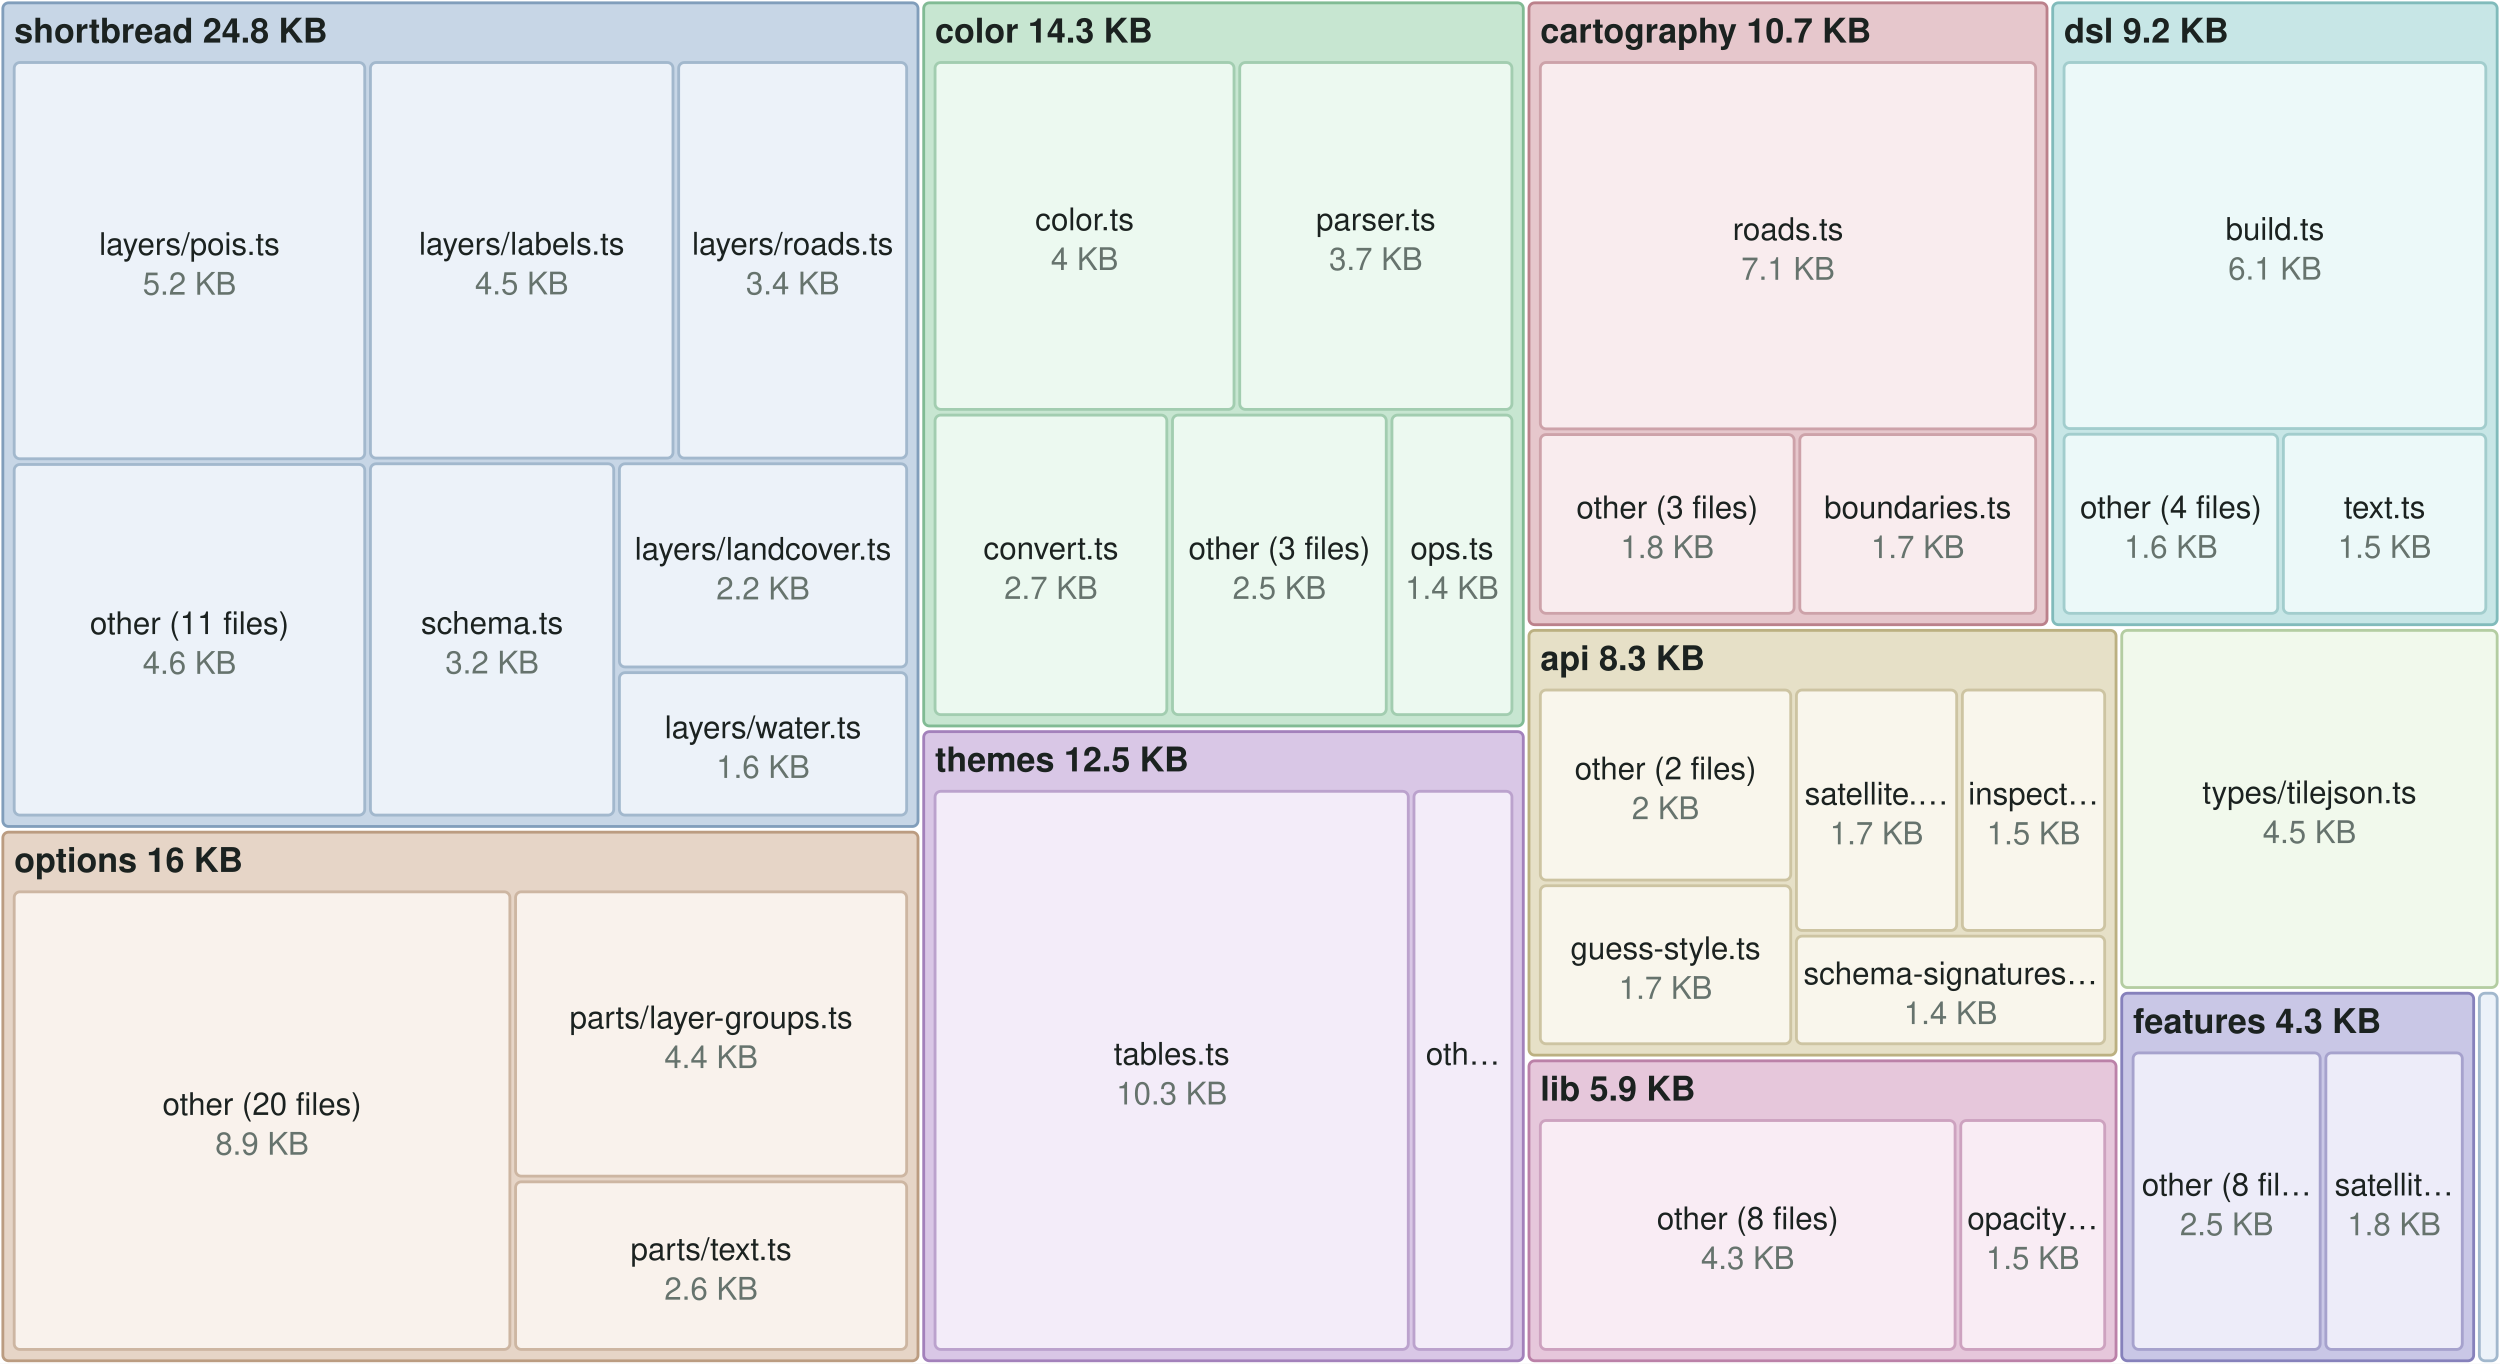
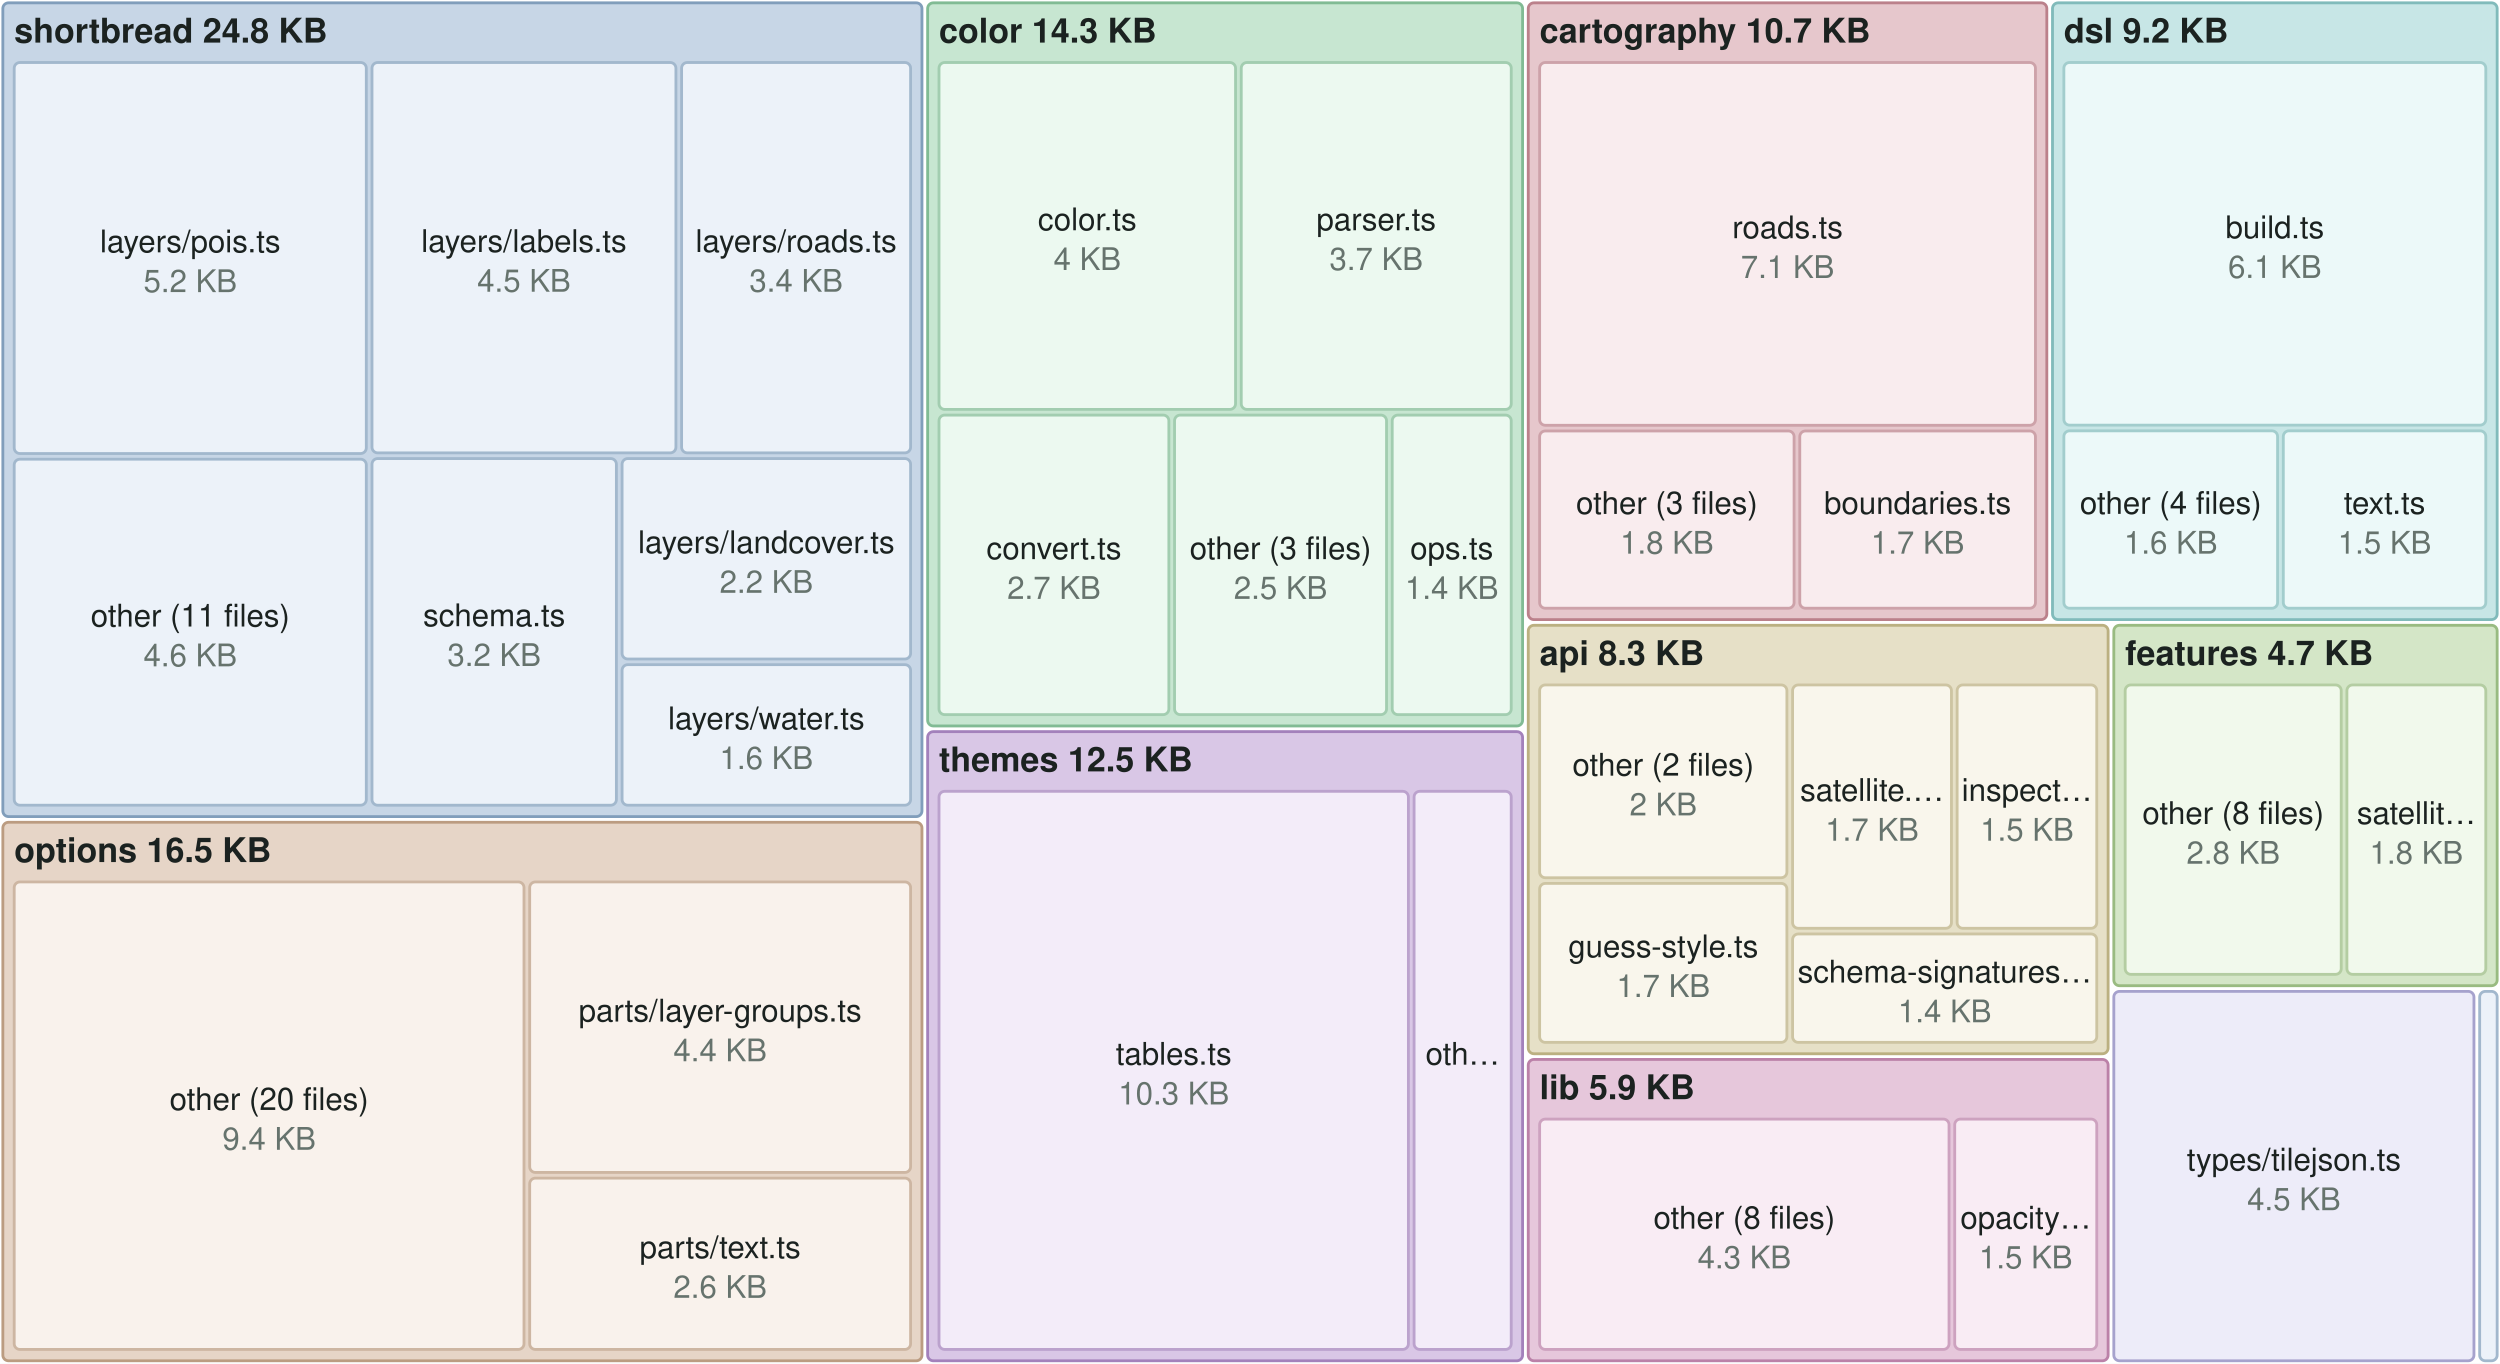
<svg xmlns="http://www.w3.org/2000/svg" width="880" height="480" viewBox="0 0 880 480">
  <style>
	.background { fill: #ffffff; }
	text { font-family: Helvetica, Arial, 'Liberation Sans', sans-serif; }
	.group-label { fill: #1b2220; font-weight: 600; font-size: 12px; }
	.leaf-label { fill: #1b2220; font-size: 11px; text-anchor: middle; }
	.leaf-size { fill: #66736d; font-size: 11px; text-anchor: middle; }
	.group-box, .leaf-box { stroke-width: 1; }
	.leaf:hover .leaf-box { stroke-width: 2; }
	.c0 .group-box { fill: hsl(210 38% 84%); stroke: hsl(210 30% 62%); }
	.c0 .leaf-box { fill: hsl(210 50% 95%); stroke: hsl(210 30% 72%); }
	.c1 .group-box { fill: hsl(28 38% 84%); stroke: hsl(28 30% 62%); }
	.c1 .leaf-box { fill: hsl(28 50% 95%); stroke: hsl(28 30% 72%); }
	.c2 .group-box { fill: hsl(140 38% 84%); stroke: hsl(140 30% 62%); }
	.c2 .leaf-box { fill: hsl(140 50% 95%); stroke: hsl(140 30% 72%); }
	.c3 .group-box { fill: hsl(275 38% 84%); stroke: hsl(275 30% 62%); }
	.c3 .leaf-box { fill: hsl(275 50% 95%); stroke: hsl(275 30% 72%); }
	.c4 .group-box { fill: hsl(350 38% 84%); stroke: hsl(350 30% 62%); }
	.c4 .leaf-box { fill: hsl(350 50% 95%); stroke: hsl(350 30% 72%); }
	.c5 .group-box { fill: hsl(180 38% 84%); stroke: hsl(180 30% 62%); }
	.c5 .leaf-box { fill: hsl(180 50% 95%); stroke: hsl(180 30% 72%); }
	.c6 .group-box { fill: hsl(48 38% 84%); stroke: hsl(48 30% 62%); }
	.c6 .leaf-box { fill: hsl(48 50% 95%); stroke: hsl(48 30% 72%); }
	.c7 .group-box { fill: hsl(320 38% 84%); stroke: hsl(320 30% 62%); }
	.c7 .leaf-box { fill: hsl(320 50% 95%); stroke: hsl(320 30% 72%); }
	.c8 .group-box { fill: hsl(95 38% 84%); stroke: hsl(95 30% 62%); }
	.c8 .leaf-box { fill: hsl(95 50% 95%); stroke: hsl(95 30% 72%); }
	.c9 .group-box { fill: hsl(245 38% 84%); stroke: hsl(245 30% 62%); }
	.c9 .leaf-box { fill: hsl(245 50% 95%); stroke: hsl(245 30% 72%); }
	@media (prefers-color-scheme: dark) {
		.background { fill: #0d1117; }
		.group-label, .leaf-label { fill: #e6edf3; }
		.leaf-size { fill: #8b949e; }
		.c0 .group-box { fill: hsl(210 22% 22%); stroke: hsl(210 20% 38%); }
		.c0 .leaf-box { fill: hsl(210 25% 14%); stroke: hsl(210 20% 32%); }
		.c1 .group-box { fill: hsl(28 22% 22%); stroke: hsl(28 20% 38%); }
		.c1 .leaf-box { fill: hsl(28 25% 14%); stroke: hsl(28 20% 32%); }
		.c2 .group-box { fill: hsl(140 22% 22%); stroke: hsl(140 20% 38%); }
		.c2 .leaf-box { fill: hsl(140 25% 14%); stroke: hsl(140 20% 32%); }
		.c3 .group-box { fill: hsl(275 22% 22%); stroke: hsl(275 20% 38%); }
		.c3 .leaf-box { fill: hsl(275 25% 14%); stroke: hsl(275 20% 32%); }
		.c4 .group-box { fill: hsl(350 22% 22%); stroke: hsl(350 20% 38%); }
		.c4 .leaf-box { fill: hsl(350 25% 14%); stroke: hsl(350 20% 32%); }
		.c5 .group-box { fill: hsl(180 22% 22%); stroke: hsl(180 20% 38%); }
		.c5 .leaf-box { fill: hsl(180 25% 14%); stroke: hsl(180 20% 32%); }
		.c6 .group-box { fill: hsl(48 22% 22%); stroke: hsl(48 20% 38%); }
		.c6 .leaf-box { fill: hsl(48 25% 14%); stroke: hsl(48 20% 32%); }
		.c7 .group-box { fill: hsl(320 22% 22%); stroke: hsl(320 20% 38%); }
		.c7 .leaf-box { fill: hsl(320 25% 14%); stroke: hsl(320 20% 32%); }
		.c8 .group-box { fill: hsl(95 22% 22%); stroke: hsl(95 20% 38%); }
		.c8 .leaf-box { fill: hsl(95 25% 14%); stroke: hsl(95 20% 32%); }
		.c9 .group-box { fill: hsl(245 22% 22%); stroke: hsl(245 20% 38%); }
		.c9 .leaf-box { fill: hsl(245 25% 14%); stroke: hsl(245 20% 32%); }
	}
</style>
  <rect class="background" width="880" height="480" />
  <g class="group c0">
-     <rect class="group-box" x="1" y="1" width="322.14" height="289.92" rx="2" />
+     <rect class="group-box" x="1" y="1" width="323.53" height="286.44" rx="2" />
    <text class="group-label" x="5" y="15" textLength="108.71" lengthAdjust="spacingAndGlyphs">shortbread 24.8 KB</text>
  </g>
  <g class="leaf c0">
-     <rect class="leaf-box" x="5" y="22" width="123.39" height="139.49" rx="2" />
-     <text class="leaf-label" x="66.69" y="89.74" textLength="64.19" lengthAdjust="spacingAndGlyphs">layers/pois.ts</text>
-     <text class="leaf-size" x="66.69" y="103.74" textLength="33.02" lengthAdjust="spacingAndGlyphs">5.2 KB</text>
-   </g>
-   <g class="leaf c0">
-     <rect class="leaf-box" x="5" y="163.49" width="123.39" height="123.43" rx="2" />
-     <text class="leaf-label" x="66.69" y="223.2" textLength="70.3" lengthAdjust="spacingAndGlyphs">other (11 files)</text>
-     <text class="leaf-size" x="66.69" y="237.2" textLength="33.02" lengthAdjust="spacingAndGlyphs">4.6 KB</text>
-   </g>
-   <g class="leaf c0">
-     <rect class="leaf-box" x="130.39" y="22" width="106.5" height="139.25" rx="2" />
-     <text class="leaf-label" x="183.64" y="89.63" textLength="72.74" lengthAdjust="spacingAndGlyphs">layers/labels.ts</text>
-     <text class="leaf-size" x="183.64" y="103.63" textLength="33.02" lengthAdjust="spacingAndGlyphs">4.5 KB</text>
-   </g>
-   <g class="leaf c0">
-     <rect class="leaf-box" x="238.89" y="22" width="80.25" height="139.25" rx="2" />
-     <text class="leaf-label" x="279.02" y="89.63" textLength="71.52" lengthAdjust="spacingAndGlyphs">layers/roads.ts</text>
-     <text class="leaf-size" x="279.02" y="103.63" textLength="33.02" lengthAdjust="spacingAndGlyphs">3.4 KB</text>
-   </g>
-   <g class="leaf c0">
-     <rect class="leaf-box" x="130.39" y="163.25" width="85.64" height="123.67" rx="2" />
-     <text class="leaf-label" x="173.21" y="223.08" textLength="50.13" lengthAdjust="spacingAndGlyphs">schema.ts</text>
-     <text class="leaf-size" x="173.21" y="237.08" textLength="33.02" lengthAdjust="spacingAndGlyphs">3.2 KB</text>
-   </g>
-   <g class="leaf c0">
-     <rect class="leaf-box" x="218.03" y="163.25" width="101.11" height="71.52" rx="2" />
-     <text class="leaf-label" x="268.58" y="197.01" textLength="91.7" lengthAdjust="spacingAndGlyphs">layers/landcover.ts</text>
-     <text class="leaf-size" x="268.58" y="211.01" textLength="33.02" lengthAdjust="spacingAndGlyphs">2.2 KB</text>
-   </g>
-   <g class="leaf c0">
-     <rect class="leaf-box" x="218.03" y="236.77" width="101.11" height="50.15" rx="2" />
-     <text class="leaf-label" x="268.58" y="259.84" textLength="70.91" lengthAdjust="spacingAndGlyphs">layers/water.ts</text>
-     <text class="leaf-size" x="268.58" y="273.84" textLength="33.02" lengthAdjust="spacingAndGlyphs">1.6 KB</text>
+     <rect class="leaf-box" x="5" y="22" width="123.94" height="137.64" rx="2" />
+     <text class="leaf-label" x="66.97" y="88.82" textLength="64.19" lengthAdjust="spacingAndGlyphs">layers/pois.ts</text>
+     <text class="leaf-size" x="66.97" y="102.82" textLength="33.02" lengthAdjust="spacingAndGlyphs">5.2 KB</text>
+   </g>
+   <g class="leaf c0">
+     <rect class="leaf-box" x="5" y="161.64" width="123.94" height="121.79" rx="2" />
+     <text class="leaf-label" x="66.97" y="220.54" textLength="70.3" lengthAdjust="spacingAndGlyphs">other (11 files)</text>
+     <text class="leaf-size" x="66.97" y="234.54" textLength="33.02" lengthAdjust="spacingAndGlyphs">4.6 KB</text>
+   </g>
+   <g class="leaf c0">
+     <rect class="leaf-box" x="130.94" y="22" width="106.98" height="137.41" rx="2" />
+     <text class="leaf-label" x="184.43" y="88.7" textLength="72.74" lengthAdjust="spacingAndGlyphs">layers/labels.ts</text>
+     <text class="leaf-size" x="184.43" y="102.7" textLength="33.02" lengthAdjust="spacingAndGlyphs">4.5 KB</text>
+   </g>
+   <g class="leaf c0">
+     <rect class="leaf-box" x="239.92" y="22" width="80.61" height="137.41" rx="2" />
+     <text class="leaf-label" x="280.23" y="88.7" textLength="71.52" lengthAdjust="spacingAndGlyphs">layers/roads.ts</text>
+     <text class="leaf-size" x="280.23" y="102.7" textLength="33.02" lengthAdjust="spacingAndGlyphs">3.4 KB</text>
+   </g>
+   <g class="leaf c0">
+     <rect class="leaf-box" x="130.94" y="161.41" width="86.03" height="122.03" rx="2" />
+     <text class="leaf-label" x="173.95" y="220.42" textLength="50.13" lengthAdjust="spacingAndGlyphs">schema.ts</text>
+     <text class="leaf-size" x="173.95" y="234.42" textLength="33.02" lengthAdjust="spacingAndGlyphs">3.2 KB</text>
+   </g>
+   <g class="leaf c0">
+     <rect class="leaf-box" x="218.97" y="161.41" width="101.56" height="70.56" rx="2" />
+     <text class="leaf-label" x="269.75" y="194.69" textLength="91.7" lengthAdjust="spacingAndGlyphs">layers/landcover.ts</text>
+     <text class="leaf-size" x="269.75" y="208.69" textLength="33.02" lengthAdjust="spacingAndGlyphs">2.2 KB</text>
+   </g>
+   <g class="leaf c0">
+     <rect class="leaf-box" x="218.97" y="233.96" width="101.56" height="49.47" rx="2" />
+     <text class="leaf-label" x="269.75" y="256.7" textLength="70.91" lengthAdjust="spacingAndGlyphs">layers/water.ts</text>
+     <text class="leaf-size" x="269.75" y="270.7" textLength="33.02" lengthAdjust="spacingAndGlyphs">1.6 KB</text>
  </g>
  <g class="group c1">
-     <rect class="group-box" x="1" y="292.92" width="322.14" height="186.08" rx="2" />
-     <text class="group-label" x="5" y="306.92" textLength="79.36" lengthAdjust="spacingAndGlyphs">options 16 KB</text>
+     <rect class="group-box" x="1" y="289.44" width="323.53" height="189.56" rx="2" />
+     <text class="group-label" x="5" y="303.44" textLength="89.36" lengthAdjust="spacingAndGlyphs">options 16.5 KB</text>
  </g>
  <g class="leaf c1">
-     <rect class="leaf-box" x="5" y="313.92" width="174.48" height="161.08" rx="2" />
-     <text class="leaf-label" x="92.24" y="392.46" textLength="70.3" lengthAdjust="spacingAndGlyphs">other (20 files)</text>
-     <text class="leaf-size" x="92.24" y="406.46" textLength="33.02" lengthAdjust="spacingAndGlyphs">8.9 KB</text>
+     <rect class="leaf-box" x="5" y="310.44" width="179.45" height="164.56" rx="2" />
+     <text class="leaf-label" x="94.73" y="390.72" textLength="70.3" lengthAdjust="spacingAndGlyphs">other (20 files)</text>
+     <text class="leaf-size" x="94.73" y="404.72" textLength="33.02" lengthAdjust="spacingAndGlyphs">9.4 KB</text>
  </g>
  <g class="leaf c1">
-     <rect class="leaf-box" x="181.48" y="313.92" width="137.66" height="100.08" rx="2" />
-     <text class="leaf-label" x="250.31" y="361.96" textLength="100.25" lengthAdjust="spacingAndGlyphs">parts/layer-groups.ts</text>
-     <text class="leaf-size" x="250.31" y="375.96" textLength="33.02" lengthAdjust="spacingAndGlyphs">4.4 KB</text>
+     <rect class="leaf-box" x="186.45" y="310.44" width="134.08" height="102.26" rx="2" />
+     <text class="leaf-label" x="253.49" y="359.57" textLength="100.25" lengthAdjust="spacingAndGlyphs">parts/layer-groups.ts</text>
+     <text class="leaf-size" x="253.49" y="373.57" textLength="33.02" lengthAdjust="spacingAndGlyphs">4.4 KB</text>
  </g>
  <g class="leaf c1">
-     <rect class="leaf-box" x="181.48" y="416" width="137.66" height="59" rx="2" />
-     <text class="leaf-label" x="250.31" y="443.5" textLength="56.86" lengthAdjust="spacingAndGlyphs">parts/text.ts</text>
-     <text class="leaf-size" x="250.31" y="457.5" textLength="33.02" lengthAdjust="spacingAndGlyphs">2.6 KB</text>
+     <rect class="leaf-box" x="186.45" y="414.7" width="134.08" height="60.3" rx="2" />
+     <text class="leaf-label" x="253.49" y="442.85" textLength="56.86" lengthAdjust="spacingAndGlyphs">parts/text.ts</text>
+     <text class="leaf-size" x="253.49" y="456.85" textLength="33.02" lengthAdjust="spacingAndGlyphs">2.6 KB</text>
  </g>
  <g class="group c2">
-     <rect class="group-box" x="325.14" y="1" width="211.06" height="254.54" rx="2" />
-     <text class="group-label" x="329.14" y="15" textLength="75.37" lengthAdjust="spacingAndGlyphs">color 14.3 KB</text>
-   </g>
-   <g class="leaf c2">
-     <rect class="leaf-box" x="329.14" y="22" width="105.24" height="122.11" rx="2" />
-     <text class="leaf-label" x="381.76" y="81.05" textLength="35.45" lengthAdjust="spacingAndGlyphs">color.ts</text>
-     <text class="leaf-size" x="381.76" y="95.05" textLength="23.85" lengthAdjust="spacingAndGlyphs">4 KB</text>
-   </g>
-   <g class="leaf c2">
-     <rect class="leaf-box" x="436.38" y="22" width="95.82" height="122.11" rx="2" />
-     <text class="leaf-label" x="484.29" y="81.05" textLength="42.79" lengthAdjust="spacingAndGlyphs">parser.ts</text>
-     <text class="leaf-size" x="484.29" y="95.05" textLength="33.02" lengthAdjust="spacingAndGlyphs">3.7 KB</text>
-   </g>
-   <g class="leaf c2">
-     <rect class="leaf-box" x="329.14" y="146.11" width="81.58" height="105.44" rx="2" />
-     <text class="leaf-label" x="369.93" y="196.82" textLength="47.69" lengthAdjust="spacingAndGlyphs">convert.ts</text>
-     <text class="leaf-size" x="369.93" y="210.82" textLength="33.02" lengthAdjust="spacingAndGlyphs">2.7 KB</text>
-   </g>
-   <g class="leaf c2">
-     <rect class="leaf-box" x="412.72" y="146.11" width="75.24" height="105.44" rx="2" />
-     <text class="leaf-label" x="450.34" y="196.82" textLength="64.19" lengthAdjust="spacingAndGlyphs">other (3 files)</text>
-     <text class="leaf-size" x="450.34" y="210.82" textLength="33.02" lengthAdjust="spacingAndGlyphs">2.5 KB</text>
-   </g>
-   <g class="leaf c2">
-     <rect class="leaf-box" x="489.96" y="146.11" width="42.24" height="105.44" rx="2" />
-     <text class="leaf-label" x="511.08" y="196.82" textLength="29.35" lengthAdjust="spacingAndGlyphs">ops.ts</text>
-     <text class="leaf-size" x="511.08" y="210.82" textLength="33.02" lengthAdjust="spacingAndGlyphs">1.4 KB</text>
+     <rect class="group-box" x="326.53" y="1" width="209.42" height="254.54" rx="2" />
+     <text class="group-label" x="330.53" y="15" textLength="75.37" lengthAdjust="spacingAndGlyphs">color 14.3 KB</text>
+   </g>
+   <g class="leaf c2">
+     <rect class="leaf-box" x="330.53" y="22" width="104.39" height="122.11" rx="2" />
+     <text class="leaf-label" x="382.72" y="81.05" textLength="35.45" lengthAdjust="spacingAndGlyphs">color.ts</text>
+     <text class="leaf-size" x="382.72" y="95.05" textLength="23.85" lengthAdjust="spacingAndGlyphs">4 KB</text>
+   </g>
+   <g class="leaf c2">
+     <rect class="leaf-box" x="436.92" y="22" width="95.04" height="122.11" rx="2" />
+     <text class="leaf-label" x="484.43" y="81.05" textLength="42.79" lengthAdjust="spacingAndGlyphs">parser.ts</text>
+     <text class="leaf-size" x="484.43" y="95.05" textLength="33.02" lengthAdjust="spacingAndGlyphs">3.7 KB</text>
+   </g>
+   <g class="leaf c2">
+     <rect class="leaf-box" x="330.53" y="146.11" width="80.91" height="105.44" rx="2" />
+     <text class="leaf-label" x="370.99" y="196.82" textLength="47.69" lengthAdjust="spacingAndGlyphs">convert.ts</text>
+     <text class="leaf-size" x="370.99" y="210.82" textLength="33.02" lengthAdjust="spacingAndGlyphs">2.7 KB</text>
+   </g>
+   <g class="leaf c2">
+     <rect class="leaf-box" x="413.44" y="146.11" width="74.62" height="105.44" rx="2" />
+     <text class="leaf-label" x="450.75" y="196.82" textLength="64.19" lengthAdjust="spacingAndGlyphs">other (3 files)</text>
+     <text class="leaf-size" x="450.75" y="210.82" textLength="33.02" lengthAdjust="spacingAndGlyphs">2.5 KB</text>
+   </g>
+   <g class="leaf c2">
+     <rect class="leaf-box" x="490.06" y="146.11" width="41.89" height="105.44" rx="2" />
+     <text class="leaf-label" x="511.01" y="196.82" textLength="29.35" lengthAdjust="spacingAndGlyphs">ops.ts</text>
+     <text class="leaf-size" x="511.01" y="210.82" textLength="33.02" lengthAdjust="spacingAndGlyphs">1.4 KB</text>
  </g>
  <g class="group c3">
-     <rect class="group-box" x="325.14" y="257.54" width="211.06" height="221.46" rx="2" />
-     <text class="group-label" x="329.14" y="271.54" textLength="88.04" lengthAdjust="spacingAndGlyphs">themes 12.5 KB</text>
+     <rect class="group-box" x="326.53" y="257.54" width="209.42" height="221.46" rx="2" />
+     <text class="group-label" x="330.53" y="271.54" textLength="88.04" lengthAdjust="spacingAndGlyphs">themes 12.5 KB</text>
  </g>
  <g class="leaf c3">
-     <rect class="leaf-box" x="329.14" y="278.54" width="166.58" height="196.46" rx="2" />
-     <text class="leaf-label" x="412.43" y="374.77" textLength="40.96" lengthAdjust="spacingAndGlyphs">tables.ts</text>
-     <text class="leaf-size" x="412.43" y="388.77" textLength="39.14" lengthAdjust="spacingAndGlyphs">10.3 KB</text>
+     <rect class="leaf-box" x="330.53" y="278.54" width="165.23" height="196.46" rx="2" />
+     <text class="leaf-label" x="413.15" y="374.77" textLength="40.96" lengthAdjust="spacingAndGlyphs">tables.ts</text>
+     <text class="leaf-size" x="413.15" y="388.77" textLength="39.14" lengthAdjust="spacingAndGlyphs">10.3 KB</text>
  </g>
  <g class="leaf c3">
-     <rect class="leaf-box" x="497.72" y="278.54" width="34.48" height="196.46" rx="2" />
-     <text class="leaf-label" x="514.96" y="374.77" textLength="21.41" lengthAdjust="spacingAndGlyphs">oth…</text>
+     <rect class="leaf-box" x="497.76" y="278.54" width="34.19" height="196.46" rx="2" />
+     <text class="leaf-label" x="514.86" y="374.77" textLength="21.41" lengthAdjust="spacingAndGlyphs">oth…</text>
  </g>
  <g class="group c4">
-     <rect class="group-box" x="538.2" y="1" width="182.35" height="218.89" rx="2" />
-     <text class="group-label" x="542.2" y="15" textLength="115.38" lengthAdjust="spacingAndGlyphs">cartography 10.7 KB</text>
+     <rect class="group-box" x="537.95" y="1" width="182.53" height="217.1" rx="2" />
+     <text class="group-label" x="541.95" y="15" textLength="115.38" lengthAdjust="spacingAndGlyphs">cartography 10.7 KB</text>
  </g>
  <g class="leaf c4">
-     <rect class="leaf-box" x="542.2" y="22" width="174.35" height="128.97" rx="2" />
-     <text class="leaf-label" x="629.38" y="84.48" textLength="39.13" lengthAdjust="spacingAndGlyphs">roads.ts</text>
-     <text class="leaf-size" x="629.38" y="98.48" textLength="33.02" lengthAdjust="spacingAndGlyphs">7.1 KB</text>
+     <rect class="leaf-box" x="541.95" y="22" width="174.53" height="127.7" rx="2" />
+     <text class="leaf-label" x="629.22" y="83.85" textLength="39.13" lengthAdjust="spacingAndGlyphs">roads.ts</text>
+     <text class="leaf-size" x="629.22" y="97.85" textLength="33.02" lengthAdjust="spacingAndGlyphs">7.1 KB</text>
  </g>
  <g class="leaf c4">
-     <rect class="leaf-box" x="542.2" y="152.97" width="89.33" height="62.92" rx="2" />
-     <text class="leaf-label" x="586.87" y="182.43" textLength="64.19" lengthAdjust="spacingAndGlyphs">other (3 files)</text>
-     <text class="leaf-size" x="586.87" y="196.43" textLength="33.02" lengthAdjust="spacingAndGlyphs">1.8 KB</text>
+     <rect class="leaf-box" x="541.95" y="151.7" width="89.57" height="62.4" rx="2" />
+     <text class="leaf-label" x="586.74" y="180.9" textLength="64.19" lengthAdjust="spacingAndGlyphs">other (3 files)</text>
+     <text class="leaf-size" x="586.74" y="194.9" textLength="33.02" lengthAdjust="spacingAndGlyphs">1.8 KB</text>
  </g>
  <g class="leaf c4">
-     <rect class="leaf-box" x="633.53" y="152.97" width="83.02" height="62.92" rx="2" />
-     <text class="leaf-label" x="675.04" y="182.43" textLength="66.03" lengthAdjust="spacingAndGlyphs">boundaries.ts</text>
-     <text class="leaf-size" x="675.04" y="196.43" textLength="33.02" lengthAdjust="spacingAndGlyphs">1.7 KB</text>
+     <rect class="leaf-box" x="633.52" y="151.7" width="82.96" height="62.4" rx="2" />
+     <text class="leaf-label" x="675" y="180.9" textLength="66.03" lengthAdjust="spacingAndGlyphs">boundaries.ts</text>
+     <text class="leaf-size" x="675" y="194.9" textLength="33.02" lengthAdjust="spacingAndGlyphs">1.7 KB</text>
  </g>
  <g class="group c5">
-     <rect class="group-box" x="722.55" y="1" width="156.45" height="218.89" rx="2" />
-     <text class="group-label" x="726.55" y="15" textLength="56.7" lengthAdjust="spacingAndGlyphs">dsl 9.2 KB</text>
+     <rect class="group-box" x="722.48" y="1" width="156.52" height="217.1" rx="2" />
+     <text class="group-label" x="726.48" y="15" textLength="56.7" lengthAdjust="spacingAndGlyphs">dsl 9.2 KB</text>
  </g>
  <g class="leaf c5">
-     <rect class="leaf-box" x="726.55" y="22" width="148.45" height="128.85" rx="2" />
-     <text class="leaf-label" x="800.78" y="84.43" textLength="34.85" lengthAdjust="spacingAndGlyphs">build.ts</text>
-     <text class="leaf-size" x="800.78" y="98.43" textLength="33.02" lengthAdjust="spacingAndGlyphs">6.1 KB</text>
+     <rect class="leaf-box" x="726.48" y="22" width="148.52" height="127.65" rx="2" />
+     <text class="leaf-label" x="800.74" y="83.83" textLength="34.85" lengthAdjust="spacingAndGlyphs">build.ts</text>
+     <text class="leaf-size" x="800.74" y="97.83" textLength="33.02" lengthAdjust="spacingAndGlyphs">6.1 KB</text>
  </g>
  <g class="leaf c5">
-     <rect class="leaf-box" x="726.55" y="152.85" width="75.2" height="63.04" rx="2" />
-     <text class="leaf-label" x="764.15" y="182.37" textLength="64.19" lengthAdjust="spacingAndGlyphs">other (4 files)</text>
-     <text class="leaf-size" x="764.15" y="196.37" textLength="33.02" lengthAdjust="spacingAndGlyphs">1.6 KB</text>
+     <rect class="leaf-box" x="726.48" y="151.65" width="75.23" height="62.45" rx="2" />
+     <text class="leaf-label" x="764.1" y="180.88" textLength="64.19" lengthAdjust="spacingAndGlyphs">other (4 files)</text>
+     <text class="leaf-size" x="764.1" y="194.88" textLength="33.02" lengthAdjust="spacingAndGlyphs">1.6 KB</text>
  </g>
  <g class="leaf c5">
-     <rect class="leaf-box" x="803.75" y="152.85" width="71.25" height="63.04" rx="2" />
-     <text class="leaf-label" x="839.37" y="182.37" textLength="29.35" lengthAdjust="spacingAndGlyphs">text.ts</text>
-     <text class="leaf-size" x="839.37" y="196.37" textLength="33.02" lengthAdjust="spacingAndGlyphs">1.5 KB</text>
+     <rect class="leaf-box" x="803.72" y="151.65" width="71.28" height="62.45" rx="2" />
+     <text class="leaf-label" x="839.36" y="180.88" textLength="29.35" lengthAdjust="spacingAndGlyphs">text.ts</text>
+     <text class="leaf-size" x="839.36" y="194.88" textLength="33.02" lengthAdjust="spacingAndGlyphs">1.5 KB</text>
  </g>
  <g class="group c6">
-     <rect class="group-box" x="538.2" y="221.89" width="206.65" height="149.52" rx="2" />
-     <text class="group-label" x="542.2" y="235.89" textLength="56.7" lengthAdjust="spacingAndGlyphs">api 8.3 KB</text>
-   </g>
-   <g class="leaf c6">
-     <rect class="leaf-box" x="542.2" y="242.89" width="88.14" height="66.89" rx="2" />
-     <text class="leaf-label" x="586.27" y="274.34" textLength="64.19" lengthAdjust="spacingAndGlyphs">other (2 files)</text>
-     <text class="leaf-size" x="586.27" y="288.34" textLength="23.85" lengthAdjust="spacingAndGlyphs">2 KB</text>
-   </g>
-   <g class="leaf c6">
-     <rect class="leaf-box" x="542.2" y="311.78" width="88.14" height="55.63" rx="2" />
-     <text class="leaf-label" x="586.27" y="337.6" textLength="67.24" lengthAdjust="spacingAndGlyphs">guess-style.ts</text>
-     <text class="leaf-size" x="586.27" y="351.6" textLength="33.02" lengthAdjust="spacingAndGlyphs">1.7 KB</text>
-   </g>
-   <g class="leaf c6">
-     <rect class="leaf-box" x="632.34" y="242.89" width="56.41" height="84.63" rx="2" />
-     <text class="leaf-label" x="660.55" y="283.2" textLength="46.46" lengthAdjust="spacingAndGlyphs">satellite.…</text>
-     <text class="leaf-size" x="660.55" y="297.2" textLength="33.02" lengthAdjust="spacingAndGlyphs">1.7 KB</text>
-   </g>
-   <g class="leaf c6">
-     <rect class="leaf-box" x="690.75" y="242.89" width="50.1" height="84.63" rx="2" />
-     <text class="leaf-label" x="715.8" y="283.2" textLength="40.96" lengthAdjust="spacingAndGlyphs">inspect…</text>
-     <text class="leaf-size" x="715.8" y="297.2" textLength="33.02" lengthAdjust="spacingAndGlyphs">1.5 KB</text>
-   </g>
-   <g class="leaf c6">
-     <rect class="leaf-box" x="632.34" y="329.52" width="108.51" height="37.89" rx="2" />
-     <text class="leaf-label" x="686.6" y="346.46" textLength="99.03" lengthAdjust="spacingAndGlyphs">schema-signatures…</text>
-     <text class="leaf-size" x="686.6" y="360.46" textLength="33.02" lengthAdjust="spacingAndGlyphs">1.4 KB</text>
+     <rect class="group-box" x="537.95" y="220.1" width="204.11" height="150.82" rx="2" />
+     <text class="group-label" x="541.95" y="234.1" textLength="56.7" lengthAdjust="spacingAndGlyphs">api 8.3 KB</text>
+   </g>
+   <g class="leaf c6">
+     <rect class="leaf-box" x="541.95" y="241.1" width="87.04" height="67.86" rx="2" />
+     <text class="leaf-label" x="585.47" y="273.03" textLength="64.19" lengthAdjust="spacingAndGlyphs">other (2 files)</text>
+     <text class="leaf-size" x="585.47" y="287.03" textLength="23.85" lengthAdjust="spacingAndGlyphs">2 KB</text>
+   </g>
+   <g class="leaf c6">
+     <rect class="leaf-box" x="541.95" y="310.96" width="87.04" height="55.96" rx="2" />
+     <text class="leaf-label" x="585.47" y="336.94" textLength="67.24" lengthAdjust="spacingAndGlyphs">guess-style.ts</text>
+     <text class="leaf-size" x="585.47" y="350.94" textLength="33.02" lengthAdjust="spacingAndGlyphs">1.7 KB</text>
+   </g>
+   <g class="leaf c6">
+     <rect class="leaf-box" x="630.99" y="241.1" width="55.92" height="85.66" rx="2" />
+     <text class="leaf-label" x="658.95" y="281.93" textLength="46.46" lengthAdjust="spacingAndGlyphs">satellite.…</text>
+     <text class="leaf-size" x="658.95" y="295.93" textLength="33.02" lengthAdjust="spacingAndGlyphs">1.7 KB</text>
+   </g>
+   <g class="leaf c6">
+     <rect class="leaf-box" x="688.91" y="241.1" width="49.15" height="85.66" rx="2" />
+     <text class="leaf-label" x="713.49" y="281.93" textLength="40.96" lengthAdjust="spacingAndGlyphs">inspect…</text>
+     <text class="leaf-size" x="713.49" y="295.93" textLength="33.02" lengthAdjust="spacingAndGlyphs">1.5 KB</text>
+   </g>
+   <g class="leaf c6">
+     <rect class="leaf-box" x="630.99" y="328.76" width="107.07" height="38.16" rx="2" />
+     <text class="leaf-label" x="684.53" y="345.84" textLength="99.03" lengthAdjust="spacingAndGlyphs">schema-signatures…</text>
+     <text class="leaf-size" x="684.53" y="359.84" textLength="33.02" lengthAdjust="spacingAndGlyphs">1.4 KB</text>
  </g>
  <g class="group c7">
-     <rect class="group-box" x="538.2" y="373.41" width="206.65" height="105.59" rx="2" />
-     <text class="group-label" x="542.2" y="387.41" textLength="53.36" lengthAdjust="spacingAndGlyphs">lib 5.9 KB</text>
+     <rect class="group-box" x="537.95" y="372.92" width="204.11" height="106.08" rx="2" />
+     <text class="group-label" x="541.95" y="386.92" textLength="53.36" lengthAdjust="spacingAndGlyphs">lib 5.9 KB</text>
  </g>
  <g class="leaf c7">
-     <rect class="leaf-box" x="542.2" y="394.41" width="145.99" height="80.59" rx="2" />
-     <text class="leaf-label" x="615.19" y="432.7" textLength="64.19" lengthAdjust="spacingAndGlyphs">other (8 files)</text>
-     <text class="leaf-size" x="615.19" y="446.7" textLength="33.02" lengthAdjust="spacingAndGlyphs">4.3 KB</text>
+     <rect class="leaf-box" x="541.95" y="393.92" width="144.11" height="81.08" rx="2" />
+     <text class="leaf-label" x="614.01" y="432.46" textLength="64.19" lengthAdjust="spacingAndGlyphs">other (8 files)</text>
+     <text class="leaf-size" x="614.01" y="446.46" textLength="33.02" lengthAdjust="spacingAndGlyphs">4.3 KB</text>
  </g>
  <g class="leaf c7">
-     <rect class="leaf-box" x="690.19" y="394.41" width="50.67" height="80.59" rx="2" />
-     <text class="leaf-label" x="715.52" y="432.7" textLength="40.96" lengthAdjust="spacingAndGlyphs">opacity…</text>
-     <text class="leaf-size" x="715.52" y="446.7" textLength="33.02" lengthAdjust="spacingAndGlyphs">1.5 KB</text>
+     <rect class="leaf-box" x="688.06" y="393.92" width="50" height="81.08" rx="2" />
+     <text class="leaf-label" x="713.06" y="432.46" textLength="40.96" lengthAdjust="spacingAndGlyphs">opacity…</text>
+     <text class="leaf-size" x="713.06" y="446.46" textLength="33.02" lengthAdjust="spacingAndGlyphs">1.5 KB</text>
+   </g>
+   <g class="group c8">
+     <rect class="group-box" x="744.06" y="220.1" width="134.94" height="126.87" rx="2" />
+     <text class="group-label" x="748.06" y="234.1" textLength="86.04" lengthAdjust="spacingAndGlyphs">features 4.7 KB</text>
  </g>
  <g class="leaf c8">
-     <rect class="leaf-box" x="746.85" y="221.89" width="132.15" height="125.72" rx="2" />
-     <text class="leaf-label" x="812.93" y="282.75" textLength="75.2" lengthAdjust="spacingAndGlyphs">types/tilejson.ts</text>
-     <text class="leaf-size" x="812.93" y="296.75" textLength="33.02" lengthAdjust="spacingAndGlyphs">4.5 KB</text>
-   </g>
-   <g class="group c9">
-     <rect class="group-box" x="746.85" y="349.62" width="123.88" height="129.38" rx="2" />
-     <text class="group-label" x="750.85" y="363.62" textLength="86.04" lengthAdjust="spacingAndGlyphs">features 4.3 KB</text>
+     <rect class="leaf-box" x="748.06" y="241.1" width="76.05" height="101.87" rx="2" />
+     <text class="leaf-label" x="786.09" y="290.04" textLength="64.19" lengthAdjust="spacingAndGlyphs">other (8 files)</text>
+     <text class="leaf-size" x="786.09" y="304.04" textLength="33.02" lengthAdjust="spacingAndGlyphs">2.8 KB</text>
+   </g>
+   <g class="leaf c8">
+     <rect class="leaf-box" x="826.11" y="241.1" width="48.89" height="101.87" rx="2" />
+     <text class="leaf-label" x="850.55" y="290.04" textLength="37.29" lengthAdjust="spacingAndGlyphs">satellit…</text>
+     <text class="leaf-size" x="850.55" y="304.04" textLength="33.02" lengthAdjust="spacingAndGlyphs">1.8 KB</text>
  </g>
  <g class="leaf c9">
-     <rect class="leaf-box" x="750.85" y="370.62" width="65.85" height="104.38" rx="2" />
-     <text class="leaf-label" x="783.78" y="420.81" textLength="55.02" lengthAdjust="spacingAndGlyphs">other (8 fil…</text>
-     <text class="leaf-size" x="783.78" y="434.81" textLength="33.02" lengthAdjust="spacingAndGlyphs">2.5 KB</text>
-   </g>
-   <g class="leaf c9">
-     <rect class="leaf-box" x="818.7" y="370.62" width="48.03" height="104.38" rx="2" />
-     <text class="leaf-label" x="842.72" y="420.81" textLength="37.29" lengthAdjust="spacingAndGlyphs">satellit…</text>
-     <text class="leaf-size" x="842.72" y="434.81" textLength="33.02" lengthAdjust="spacingAndGlyphs">1.8 KB</text>
-   </g>
-   <g class="leaf c0">
-     <rect class="leaf-box" x="872.73" y="349.62" width="6.27" height="129.38" rx="2" />
+     <rect class="leaf-box" x="744.06" y="348.97" width="126.77" height="130.03" rx="2" />
+     <text class="leaf-label" x="807.45" y="411.99" textLength="75.2" lengthAdjust="spacingAndGlyphs">types/tilejson.ts</text>
+     <text class="leaf-size" x="807.45" y="425.99" textLength="33.02" lengthAdjust="spacingAndGlyphs">4.5 KB</text>
+   </g>
+   <g class="leaf c0">
+     <rect class="leaf-box" x="872.84" y="348.97" width="6.16" height="130.03" rx="2" />
  </g>
</svg>
